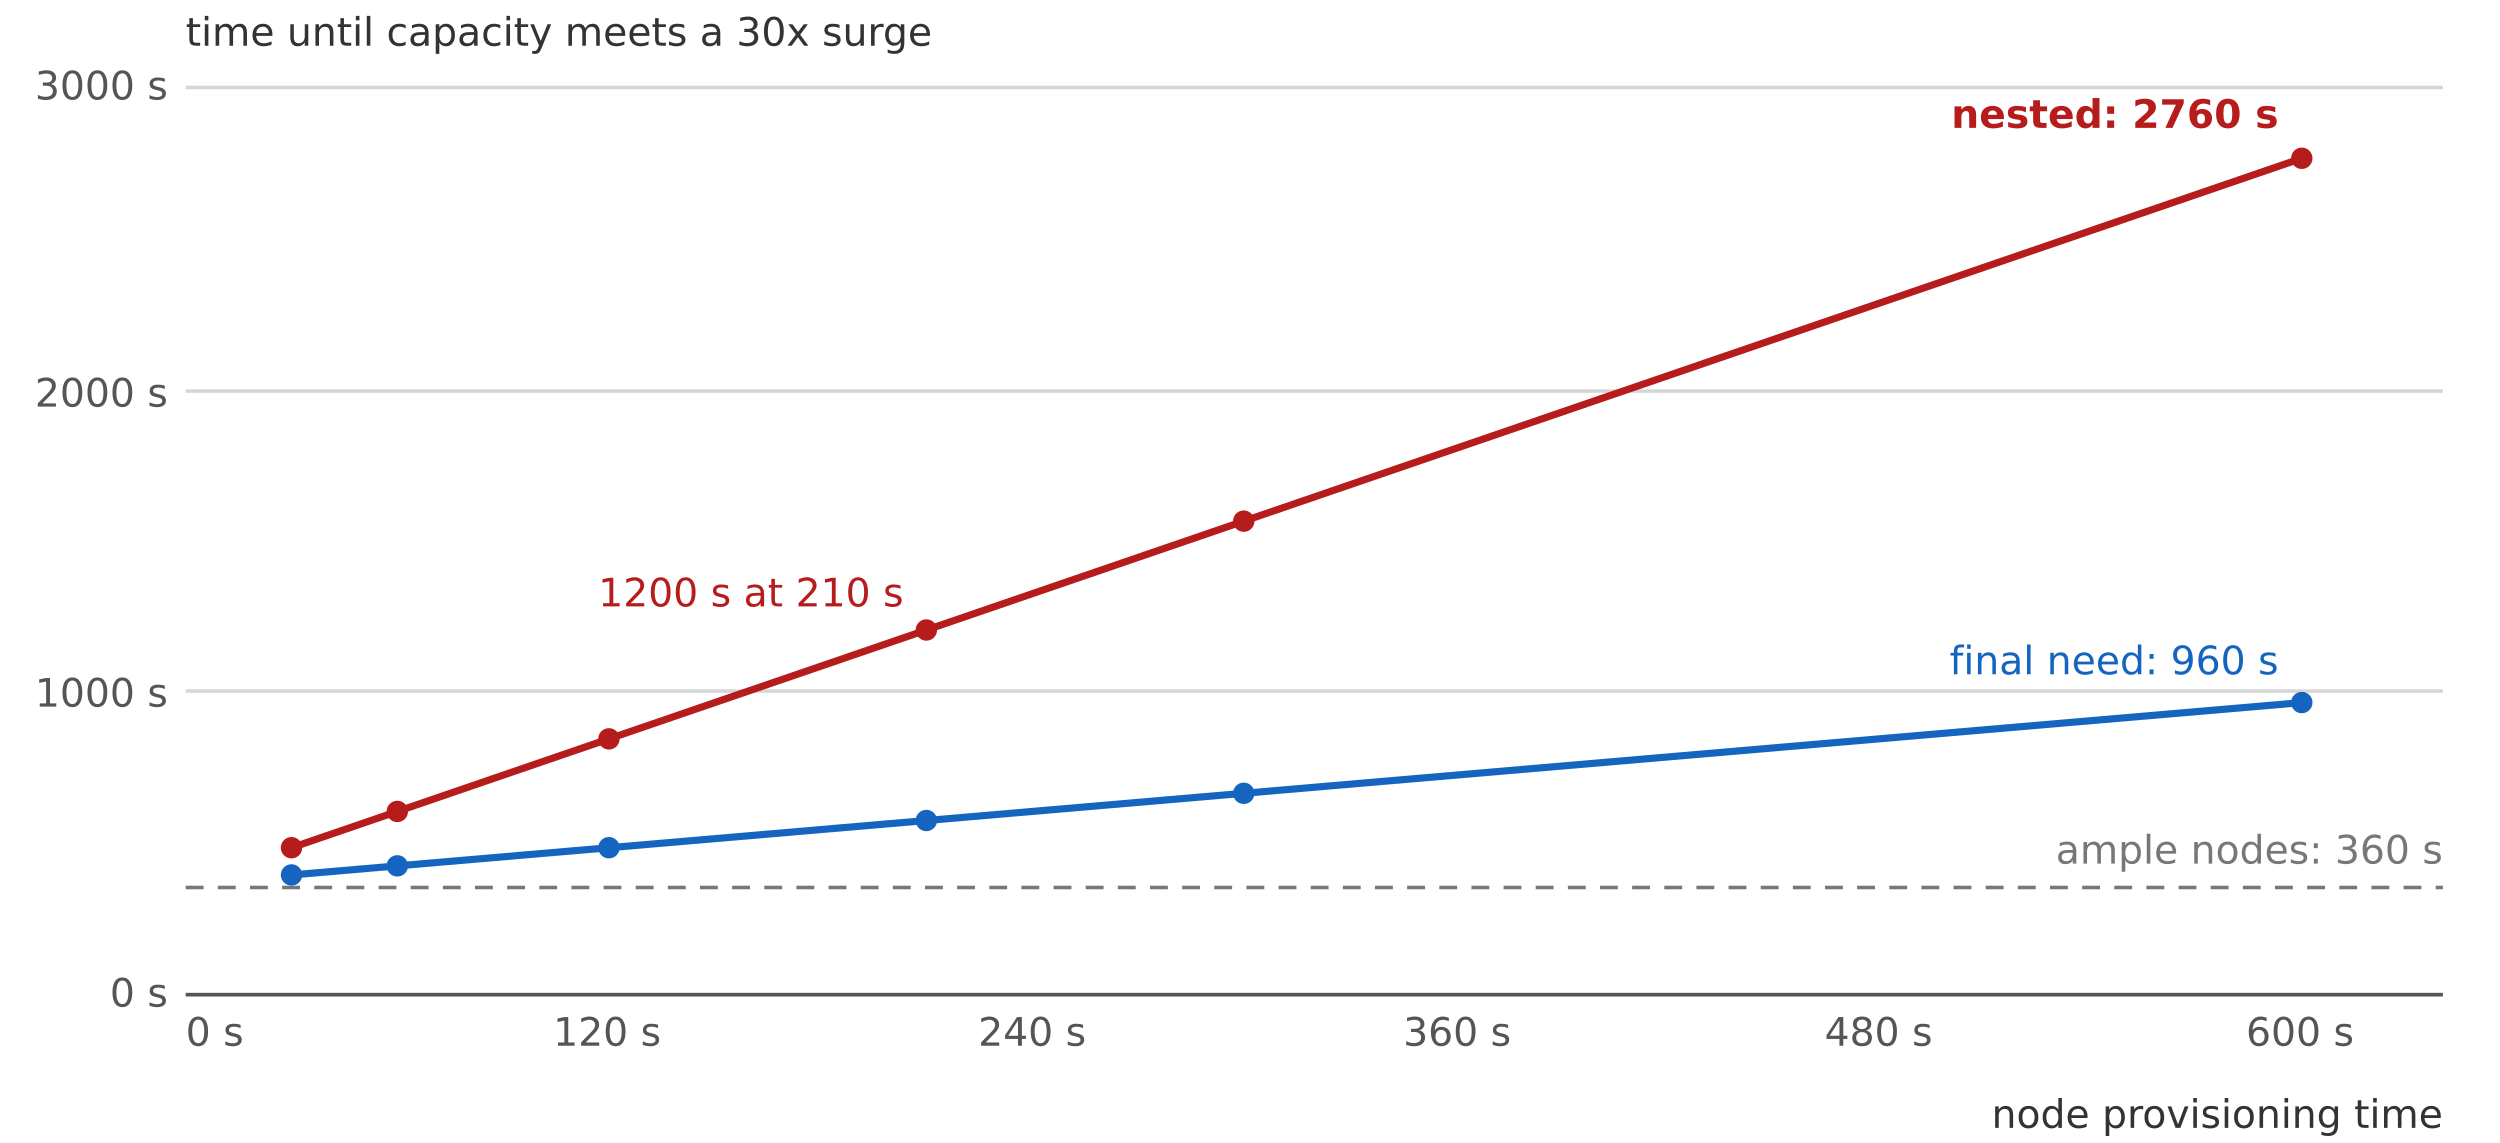
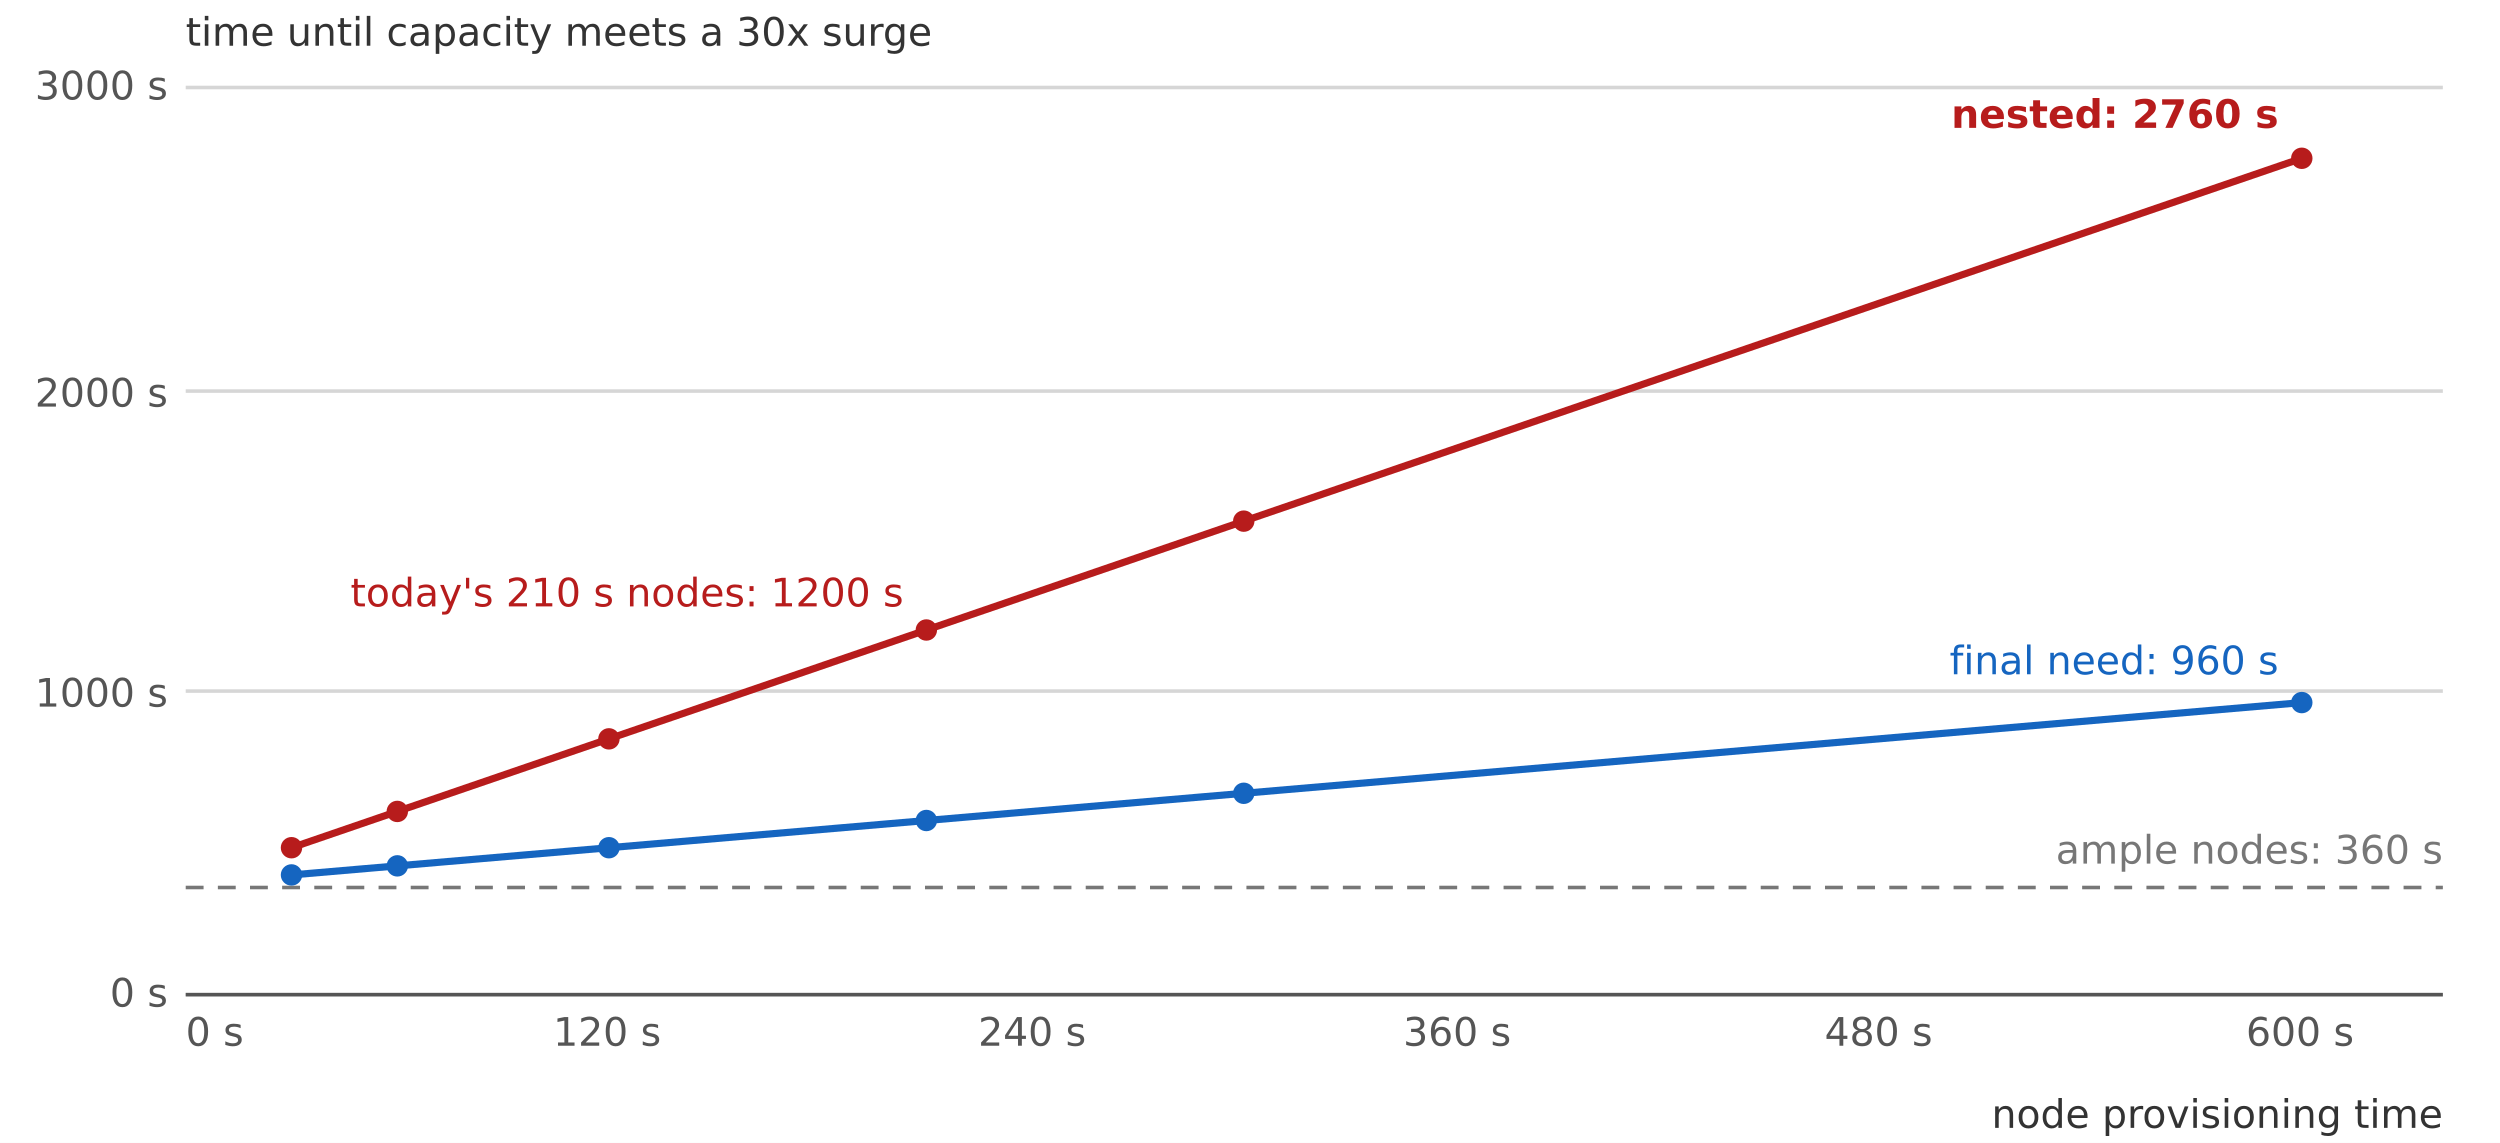
<svg xmlns="http://www.w3.org/2000/svg" viewBox="0 0 700 320" width="700" height="320" role="img" font-family="DejaVu Sans, Helvetica, Arial, sans-serif" font-size="11">
  <style>.f-ink{fill:#333}.s-ink{stroke:#333}.f-sub{fill:#555}.s-sub{stroke:#555}.f-grid{fill:#d6d6d6}.s-grid{stroke:#d6d6d6}.f-a{fill:#b71c1c}.s-a{stroke:#b71c1c}.f-b{fill:#1565c0}.s-b{stroke:#1565c0}.f-c{fill:#2e7d32}.s-c{stroke:#2e7d32}.f-d{fill:#e65100}.s-d{stroke:#e65100}.f-e{fill:#6a1b9a}.s-e{stroke:#6a1b9a}.f-g{fill:#777}.s-g{stroke:#777}.f-bg{fill:#fff}.s-bg{stroke:#fff}@media (prefers-color-scheme: dark){.f-ink{fill:#ddd}.s-ink{stroke:#ddd}.f-sub{fill:#aaa}.s-sub{stroke:#aaa}.f-grid{fill:#444}.s-grid{stroke:#444}.f-a{fill:#ef9a9a}.s-a{stroke:#ef9a9a}.f-b{fill:#8ab4f8}.s-b{stroke:#8ab4f8}.f-c{fill:#81c784}.s-c{stroke:#81c784}.f-d{fill:#ffcc80}.s-d{stroke:#ffcc80}.f-e{fill:#ce93d8}.s-e{stroke:#ce93d8}.f-g{fill:#bbb}.s-g{stroke:#bbb}.f-bg{fill:#1e1e1e}.s-bg{stroke:#1e1e1e}}</style>
  <rect x="0" y="0" width="700" height="320" class="f-bg" />
  <path d="M52.00 278.50 H684.00" class="s-grid" fill="none" />
  <text x="47.00" y="281.85" text-anchor="end" class="f-sub">0 s</text>
  <path d="M52.00 193.50 H684.00" class="s-grid" fill="none" />
  <text x="47.00" y="197.85" text-anchor="end" class="f-sub">1000 s</text>
  <path d="M52.00 109.50 H684.00" class="s-grid" fill="none" />
  <text x="47.00" y="113.85" text-anchor="end" class="f-sub">2000 s</text>
  <path d="M52.00 24.50 H684.00" class="s-grid" fill="none" />
  <text x="47.00" y="27.85" text-anchor="end" class="f-sub">3000 s</text>
  <text x="52.00" y="292.80" text-anchor="start" class="f-sub">0 s</text>
  <text x="170.00" y="292.80" text-anchor="middle" class="f-sub">120 s</text>
  <text x="289.00" y="292.80" text-anchor="middle" class="f-sub">240 s</text>
  <text x="408.00" y="292.80" text-anchor="middle" class="f-sub">360 s</text>
  <text x="526.00" y="292.80" text-anchor="middle" class="f-sub">480 s</text>
  <text x="644.00" y="292.80" text-anchor="middle" class="f-sub">600 s</text>
  <path d="M52.00 278.50 H684.00" class="s-sub" fill="none" />
  <text x="52.00" y="12.80" text-anchor="start" class="f-ink">time until capacity meets a 30x surge</text>
  <text x="684.00" y="315.80" text-anchor="end" class="f-ink">node provisioning time</text>
  <path d="M52.00 248.50 H684.00" class="s-g" fill="none" stroke-width="1" stroke-dasharray="5 4" />
  <text x="684.00" y="241.80" text-anchor="end" class="f-g">ample nodes: 360 s</text>
  <path d="M81.62 237.36 L111.25 227.20 L170.50 206.88 L259.38 176.40 L348.25 145.92 L644.50 44.32" class="s-a" fill="none" stroke-width="2" />
  <circle cx="81.62" cy="237.36" r="3" class="f-a" />
  <circle cx="111.25" cy="227.20" r="3" class="f-a" />
  <circle cx="170.50" cy="206.88" r="3" class="f-a" />
  <circle cx="259.38" cy="176.40" r="3" class="f-a" />
  <circle cx="348.25" cy="145.92" r="3" class="f-a" />
  <circle cx="644.50" cy="44.32" r="3" class="f-a" />
  <path d="M81.62 244.98 L111.25 242.44 L170.50 237.36 L259.38 229.74 L348.25 222.12 L644.50 196.72" class="s-b" fill="none" stroke-width="2" />
  <circle cx="81.62" cy="244.98" r="3" class="f-b" />
  <circle cx="111.25" cy="242.44" r="3" class="f-b" />
  <circle cx="170.50" cy="237.36" r="3" class="f-b" />
  <circle cx="259.38" cy="229.74" r="3" class="f-b" />
  <circle cx="348.25" cy="222.12" r="3" class="f-b" />
  <circle cx="644.50" cy="196.72" r="3" class="f-b" />
  <text x="638.00" y="35.80" text-anchor="end" class="f-a" font-weight="bold">nested: 2760 s</text>
  <text x="638.00" y="188.80" text-anchor="end" class="f-b">final need: 960 s</text>
-   <text x="253.00" y="169.80" text-anchor="end" class="f-a">1200 s at 210 s</text>
+   <text x="253.00" y="169.80" text-anchor="end" class="f-a">today's 210 s nodes: 1200 s</text>
</svg>
